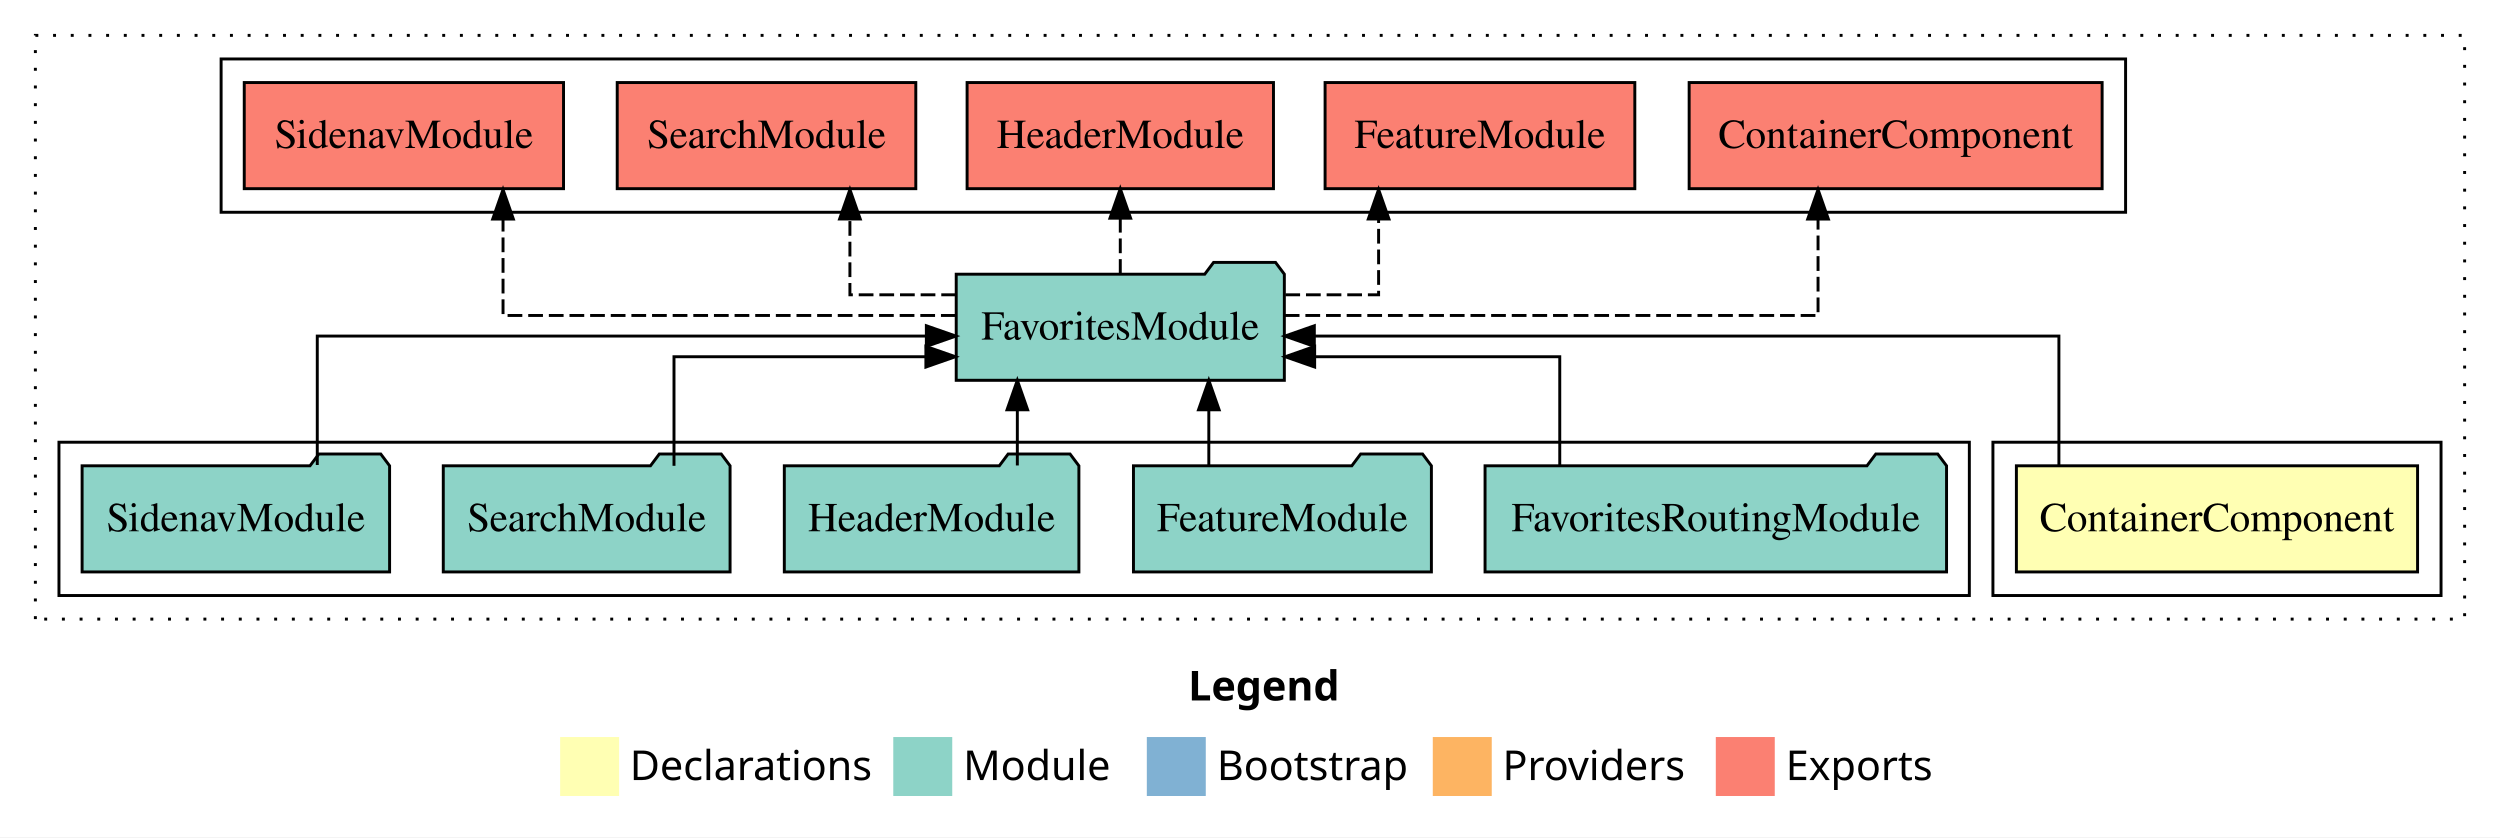
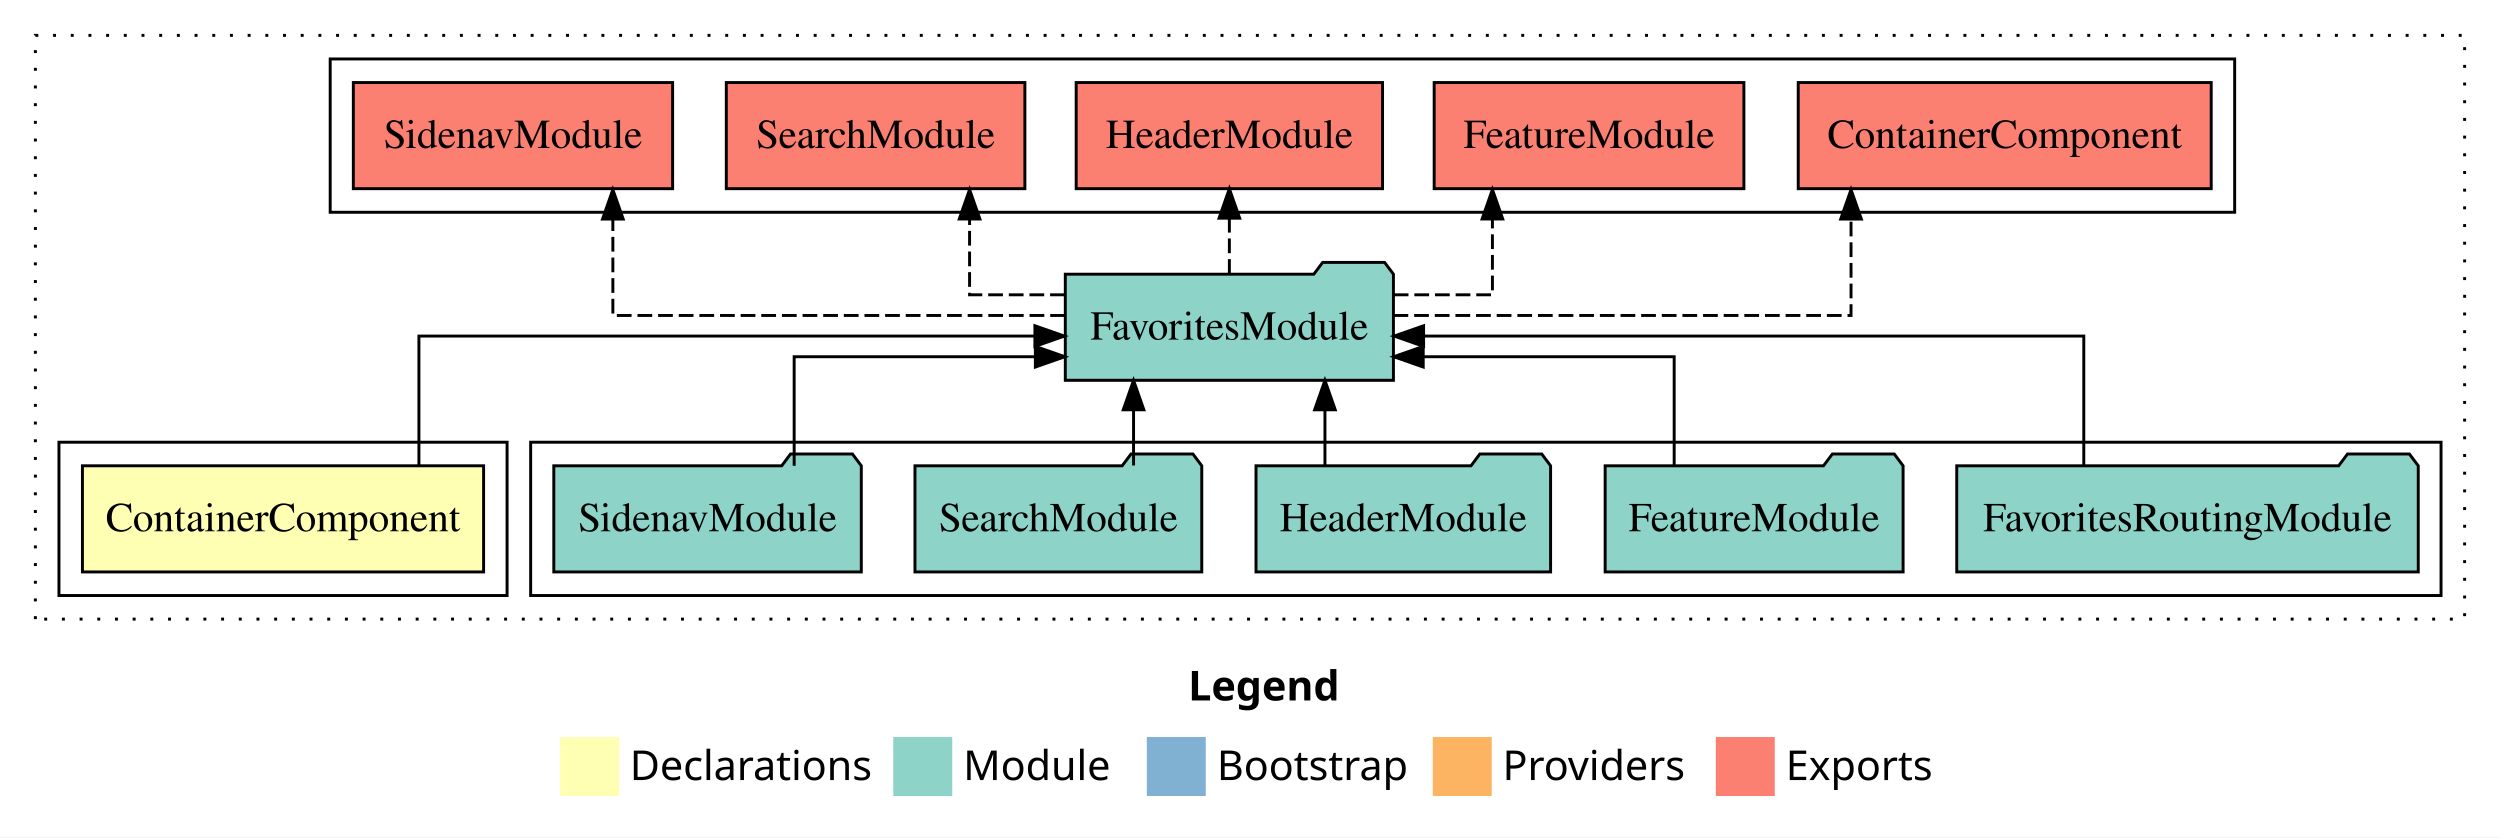
<svg xmlns="http://www.w3.org/2000/svg" width="848pt" height="284pt" viewBox="0.00 0.00 848.00 284.00">
  <g id="graph0" class="graph" transform="scale(1 1) rotate(0) translate(4 280)">
    <polygon fill="white" stroke="transparent" points="-4,4 -4,-280 844,-280 844,4 -4,4" />
    <text text-anchor="start" x="399.01" y="-42.4" font-family="sans-serif" font-weight="bold" font-size="14.00">Legend</text>
    <polygon fill="#ffffb3" stroke="transparent" points="186,-10 186,-30 206,-30 206,-10 186,-10" />
    <text text-anchor="start" x="209.63" y="-15.4" font-family="sans-serif" font-size="14.00">  Declarations</text>
    <polygon fill="#8dd3c7" stroke="transparent" points="299,-10 299,-30 319,-30 319,-10 299,-10" />
    <text text-anchor="start" x="322.73" y="-15.4" font-family="sans-serif" font-size="14.00">  Module</text>
    <polygon fill="#80b1d3" stroke="transparent" points="385,-10 385,-30 405,-30 405,-10 385,-10" />
    <text text-anchor="start" x="408.78" y="-15.4" font-family="sans-serif" font-size="14.00">  Bootstrap</text>
    <polygon fill="#fdb462" stroke="transparent" points="482,-10 482,-30 502,-30 502,-10 482,-10" />
    <text text-anchor="start" x="505.67" y="-15.4" font-family="sans-serif" font-size="14.00">  Providers</text>
    <polygon fill="#fb8072" stroke="transparent" points="578,-10 578,-30 598,-30 598,-10 578,-10" />
    <text text-anchor="start" x="601.73" y="-15.4" font-family="sans-serif" font-size="14.00">  Exports</text>
    <g id="clust1" class="cluster">
      <polygon fill="none" stroke="black" stroke-dasharray="1,5" points="8,-70 8,-268 832,-268 832,-70 8,-70" />
    </g>
-     <g id="clust2" class="cluster">
-       <polygon fill="none" stroke="black" points="672,-78 672,-130 824,-130 824,-78 672,-78" />
-     </g>
    <g id="clust4" class="cluster">
-       <polygon fill="none" stroke="black" points="16,-78 16,-130 664,-130 664,-78 16,-78" />
+       <polygon fill="none" stroke="black" points="176,-78 176,-130 824,-130 824,-78 176,-78" />
    </g>
    <g id="clust5" class="cluster">
-       <polygon fill="none" stroke="black" points="71,-208 71,-260 717,-260 717,-208 71,-208" />
+       <polygon fill="none" stroke="black" points="108,-208 108,-260 754,-260 754,-208 108,-208" />
+     </g>
+     <g id="clust2" class="cluster">
+       <polygon fill="none" stroke="black" points="16,-78 16,-130 168,-130 168,-78 16,-78" />
    </g>
    <g id="node1" class="node">
-       <polygon fill="#ffffb3" stroke="black" points="816.04,-122 679.96,-122 679.96,-86 816.04,-86 816.04,-122" />
-       <text text-anchor="middle" x="748" y="-99.8" font-family="Times,serif" font-size="14.00">ContainerComponent</text>
+       <polygon fill="#ffffb3" stroke="black" points="160.04,-122 23.96,-122 23.96,-86 160.04,-86 160.04,-122" />
+       <text text-anchor="middle" x="92" y="-99.8" font-family="Times,serif" font-size="14.00">ContainerComponent</text>
    </g>
    <g id="node2" class="node">
-       <polygon fill="#8dd3c7" stroke="black" points="431.65,-187 428.65,-191 407.65,-191 404.65,-187 320.35,-187 320.35,-151 431.65,-151 431.65,-187" />
-       <text text-anchor="middle" x="376" y="-164.8" font-family="Times,serif" font-size="14.00">FavoritesModule</text>
+       <polygon fill="#8dd3c7" stroke="black" points="468.65,-187 465.65,-191 444.65,-191 441.65,-187 357.35,-187 357.35,-151 468.65,-151 468.65,-187" />
+       <text text-anchor="middle" x="413" y="-164.8" font-family="Times,serif" font-size="14.00">FavoritesModule</text>
    </g>
    <g id="edge1" class="edge">
-       <path fill="none" stroke="black" d="M694.38,-122.27C694.38,-140.56 694.38,-166 694.38,-166 694.38,-166 441.82,-166 441.82,-166" />
-       <polygon fill="black" stroke="black" points="441.82,-162.5 431.82,-166 441.82,-169.5 441.82,-162.5" />
+       <path fill="none" stroke="black" d="M138.1,-122.27C138.1,-140.56 138.1,-166 138.1,-166 138.1,-166 347.04,-166 347.04,-166" />
+       <polygon fill="black" stroke="black" points="347.04,-169.5 357.04,-166 347.04,-162.5 347.04,-169.5" />
    </g>
    <g id="node8" class="node">
-       <polygon fill="#fb8072" stroke="black" points="709.04,-252 568.96,-252 568.96,-216 709.04,-216 709.04,-252" />
-       <text text-anchor="middle" x="639" y="-229.8" font-family="Times,serif" font-size="14.00">ContainerComponent </text>
+       <polygon fill="#fb8072" stroke="black" points="746.04,-252 605.96,-252 605.96,-216 746.04,-216 746.04,-252" />
+       <text text-anchor="middle" x="676" y="-229.8" font-family="Times,serif" font-size="14.00">ContainerComponent </text>
    </g>
    <g id="edge7" class="edge">
-       <path fill="none" stroke="black" stroke-dasharray="5,2" d="M431.79,-173C501.76,-173 612.68,-173 612.68,-173 612.68,-173 612.68,-205.7 612.68,-205.7" />
-       <polygon fill="black" stroke="black" points="609.18,-205.7 612.68,-215.7 616.18,-205.7 609.18,-205.7" />
+       <path fill="none" stroke="black" stroke-dasharray="5,2" d="M468.68,-173C531.16,-173 623.87,-173 623.87,-173 623.87,-173 623.87,-205.7 623.87,-205.7" />
+       <polygon fill="black" stroke="black" points="620.37,-205.7 623.87,-215.7 627.37,-205.7 620.37,-205.7" />
    </g>
    <g id="node9" class="node">
-       <polygon fill="#fb8072" stroke="black" points="550.53,-252 445.47,-252 445.47,-216 550.53,-216 550.53,-252" />
-       <text text-anchor="middle" x="498" y="-229.8" font-family="Times,serif" font-size="14.00">FeatureModule </text>
+       <polygon fill="#fb8072" stroke="black" points="587.53,-252 482.47,-252 482.47,-216 587.53,-216 587.53,-252" />
+       <text text-anchor="middle" x="535" y="-229.8" font-family="Times,serif" font-size="14.00">FeatureModule </text>
    </g>
    <g id="edge8" class="edge">
-       <path fill="none" stroke="black" stroke-dasharray="5,2" d="M431.99,-180C449.16,-180 463.62,-180 463.62,-180 463.62,-180 463.62,-205.72 463.62,-205.72" />
-       <polygon fill="black" stroke="black" points="460.13,-205.72 463.62,-215.72 467.13,-205.72 460.13,-205.72" />
+       <path fill="none" stroke="black" stroke-dasharray="5,2" d="M468.75,-180C486.79,-180 502.23,-180 502.23,-180 502.23,-180 502.23,-205.72 502.23,-205.72" />
+       <polygon fill="black" stroke="black" points="498.73,-205.72 502.23,-215.72 505.73,-205.72 498.73,-205.72" />
    </g>
    <g id="node10" class="node">
-       <polygon fill="#fb8072" stroke="black" points="427.96,-252 324.04,-252 324.04,-216 427.96,-216 427.96,-252" />
-       <text text-anchor="middle" x="376" y="-229.8" font-family="Times,serif" font-size="14.00">HeaderModule </text>
+       <polygon fill="#fb8072" stroke="black" points="464.96,-252 361.04,-252 361.04,-216 464.96,-216 464.96,-252" />
+       <text text-anchor="middle" x="413" y="-229.8" font-family="Times,serif" font-size="14.00">HeaderModule </text>
    </g>
    <g id="edge9" class="edge">
-       <path fill="none" stroke="black" stroke-dasharray="5,2" d="M376,-187.11C376,-187.11 376,-205.99 376,-205.99" />
-       <polygon fill="black" stroke="black" points="372.5,-205.99 376,-215.99 379.5,-205.99 372.5,-205.99" />
+       <path fill="none" stroke="black" stroke-dasharray="5,2" d="M413,-187.11C413,-187.11 413,-205.99 413,-205.99" />
+       <polygon fill="black" stroke="black" points="409.5,-205.99 413,-215.99 416.5,-205.99 409.5,-205.99" />
    </g>
    <g id="node11" class="node">
-       <polygon fill="#fb8072" stroke="black" points="306.64,-252 205.36,-252 205.36,-216 306.64,-216 306.64,-252" />
-       <text text-anchor="middle" x="256" y="-229.8" font-family="Times,serif" font-size="14.00">SearchModule </text>
+       <polygon fill="#fb8072" stroke="black" points="343.64,-252 242.36,-252 242.36,-216 343.64,-216 343.64,-252" />
+       <text text-anchor="middle" x="293" y="-229.8" font-family="Times,serif" font-size="14.00">SearchModule </text>
    </g>
    <g id="edge10" class="edge">
-       <path fill="none" stroke="black" stroke-dasharray="5,2" d="M320.28,-180C301.07,-180 284.29,-180 284.29,-180 284.29,-180 284.29,-205.72 284.29,-205.72" />
-       <polygon fill="black" stroke="black" points="280.79,-205.72 284.29,-215.72 287.79,-205.72 280.79,-205.72" />
+       <path fill="none" stroke="black" stroke-dasharray="5,2" d="M357.19,-180C339.7,-180 324.88,-180 324.88,-180 324.88,-180 324.88,-205.72 324.88,-205.72" />
+       <polygon fill="black" stroke="black" points="321.38,-205.72 324.88,-215.72 328.38,-205.72 321.38,-205.72" />
    </g>
    <g id="node12" class="node">
-       <polygon fill="#fb8072" stroke="black" points="187.15,-252 78.85,-252 78.85,-216 187.15,-216 187.15,-252" />
-       <text text-anchor="middle" x="133" y="-229.8" font-family="Times,serif" font-size="14.00">SidenavModule </text>
+       <polygon fill="#fb8072" stroke="black" points="224.15,-252 115.85,-252 115.85,-216 224.15,-216 224.15,-252" />
+       <text text-anchor="middle" x="170" y="-229.8" font-family="Times,serif" font-size="14.00">SidenavModule </text>
    </g>
    <g id="edge11" class="edge">
-       <path fill="none" stroke="black" stroke-dasharray="5,2" d="M320.17,-173C258.14,-173 166.63,-173 166.63,-173 166.63,-173 166.63,-205.7 166.63,-205.7" />
-       <polygon fill="black" stroke="black" points="163.13,-205.7 166.63,-215.7 170.13,-205.7 163.13,-205.7" />
+       <path fill="none" stroke="black" stroke-dasharray="5,2" d="M357.23,-173C295.28,-173 203.88,-173 203.88,-173 203.88,-173 203.88,-205.7 203.88,-205.7" />
+       <polygon fill="black" stroke="black" points="200.38,-205.7 203.88,-215.7 207.38,-205.7 200.38,-205.7" />
    </g>
    <g id="node3" class="node">
-       <polygon fill="#8dd3c7" stroke="black" points="656.27,-122 653.27,-126 632.27,-126 629.27,-122 499.73,-122 499.73,-86 656.27,-86 656.27,-122" />
-       <text text-anchor="middle" x="578" y="-99.8" font-family="Times,serif" font-size="14.00">FavoritesRoutingModule</text>
+       <polygon fill="#8dd3c7" stroke="black" points="816.27,-122 813.27,-126 792.27,-126 789.27,-122 659.73,-122 659.73,-86 816.27,-86 816.27,-122" />
+       <text text-anchor="middle" x="738" y="-99.8" font-family="Times,serif" font-size="14.00">FavoritesRoutingModule</text>
    </g>
    <g id="edge2" class="edge">
-       <path fill="none" stroke="black" d="M525.07,-122.01C525.07,-138.05 525.07,-159 525.07,-159 525.07,-159 441.93,-159 441.93,-159" />
-       <polygon fill="black" stroke="black" points="441.93,-155.5 431.93,-159 441.93,-162.5 441.93,-155.5" />
+       <path fill="none" stroke="black" d="M702.82,-122.27C702.82,-140.56 702.82,-166 702.82,-166 702.82,-166 478.88,-166 478.88,-166" />
+       <polygon fill="black" stroke="black" points="478.88,-162.5 468.88,-166 478.88,-169.5 478.88,-162.5" />
    </g>
    <g id="node4" class="node">
-       <polygon fill="#8dd3c7" stroke="black" points="481.53,-122 478.53,-126 457.53,-126 454.53,-122 380.47,-122 380.47,-86 481.53,-86 481.53,-122" />
-       <text text-anchor="middle" x="431" y="-99.8" font-family="Times,serif" font-size="14.00">FeatureModule</text>
+       <polygon fill="#8dd3c7" stroke="black" points="641.53,-122 638.53,-126 617.53,-126 614.53,-122 540.47,-122 540.47,-86 641.53,-86 641.53,-122" />
+       <text text-anchor="middle" x="591" y="-99.8" font-family="Times,serif" font-size="14.00">FeatureModule</text>
    </g>
    <g id="edge3" class="edge">
-       <path fill="none" stroke="black" d="M406.03,-122.11C406.03,-122.11 406.03,-140.99 406.03,-140.99" />
-       <polygon fill="black" stroke="black" points="402.53,-140.99 406.03,-150.99 409.53,-140.99 402.53,-140.99" />
+       <path fill="none" stroke="black" d="M563.88,-122.01C563.88,-138.05 563.88,-159 563.88,-159 563.88,-159 478.75,-159 478.75,-159" />
+       <polygon fill="black" stroke="black" points="478.75,-155.5 468.75,-159 478.75,-162.5 478.75,-155.5" />
    </g>
    <g id="node5" class="node">
-       <polygon fill="#8dd3c7" stroke="black" points="361.96,-122 358.96,-126 337.96,-126 334.96,-122 262.04,-122 262.04,-86 361.96,-86 361.96,-122" />
-       <text text-anchor="middle" x="312" y="-99.8" font-family="Times,serif" font-size="14.00">HeaderModule</text>
+       <polygon fill="#8dd3c7" stroke="black" points="521.96,-122 518.96,-126 497.96,-126 494.96,-122 422.04,-122 422.04,-86 521.96,-86 521.96,-122" />
+       <text text-anchor="middle" x="472" y="-99.8" font-family="Times,serif" font-size="14.00">HeaderModule</text>
    </g>
    <g id="edge4" class="edge">
-       <path fill="none" stroke="black" d="M341.08,-122.11C341.08,-122.11 341.08,-140.99 341.08,-140.99" />
-       <polygon fill="black" stroke="black" points="337.58,-140.99 341.08,-150.99 344.58,-140.99 337.58,-140.99" />
+       <path fill="none" stroke="black" d="M445.42,-122.11C445.42,-122.11 445.42,-140.99 445.42,-140.99" />
+       <polygon fill="black" stroke="black" points="441.92,-140.99 445.42,-150.99 448.92,-140.99 441.92,-140.99" />
    </g>
    <g id="node6" class="node">
-       <polygon fill="#8dd3c7" stroke="black" points="243.64,-122 240.64,-126 219.64,-126 216.64,-122 146.36,-122 146.36,-86 243.64,-86 243.64,-122" />
-       <text text-anchor="middle" x="195" y="-99.8" font-family="Times,serif" font-size="14.00">SearchModule</text>
+       <polygon fill="#8dd3c7" stroke="black" points="403.64,-122 400.64,-126 379.64,-126 376.64,-122 306.36,-122 306.36,-86 403.64,-86 403.64,-122" />
+       <text text-anchor="middle" x="355" y="-99.8" font-family="Times,serif" font-size="14.00">SearchModule</text>
    </g>
    <g id="edge5" class="edge">
-       <path fill="none" stroke="black" d="M224.62,-122.01C224.62,-138.05 224.62,-159 224.62,-159 224.62,-159 310.06,-159 310.06,-159" />
-       <polygon fill="black" stroke="black" points="310.06,-162.5 320.06,-159 310.06,-155.5 310.06,-162.5" />
+       <path fill="none" stroke="black" d="M380.5,-122.11C380.5,-122.11 380.5,-140.99 380.5,-140.99" />
+       <polygon fill="black" stroke="black" points="377,-140.99 380.5,-150.99 384,-140.99 377,-140.99" />
    </g>
    <g id="node7" class="node">
-       <polygon fill="#8dd3c7" stroke="black" points="128.15,-122 125.15,-126 104.15,-126 101.15,-122 23.85,-122 23.85,-86 128.15,-86 128.15,-122" />
-       <text text-anchor="middle" x="76" y="-99.8" font-family="Times,serif" font-size="14.00">SidenavModule</text>
+       <polygon fill="#8dd3c7" stroke="black" points="288.15,-122 285.15,-126 264.15,-126 261.15,-122 183.85,-122 183.85,-86 288.15,-86 288.15,-122" />
+       <text text-anchor="middle" x="236" y="-99.8" font-family="Times,serif" font-size="14.00">SidenavModule</text>
    </g>
    <g id="edge6" class="edge">
-       <path fill="none" stroke="black" d="M103.62,-122.27C103.62,-140.56 103.62,-166 103.62,-166 103.62,-166 310.22,-166 310.22,-166" />
-       <polygon fill="black" stroke="black" points="310.22,-169.5 320.22,-166 310.22,-162.5 310.22,-169.5" />
+       <path fill="none" stroke="black" d="M265.38,-122.01C265.38,-138.05 265.38,-159 265.38,-159 265.38,-159 347.19,-159 347.19,-159" />
+       <polygon fill="black" stroke="black" points="347.19,-162.5 357.19,-159 347.19,-155.5 347.19,-162.5" />
    </g>
  </g>
</svg>
